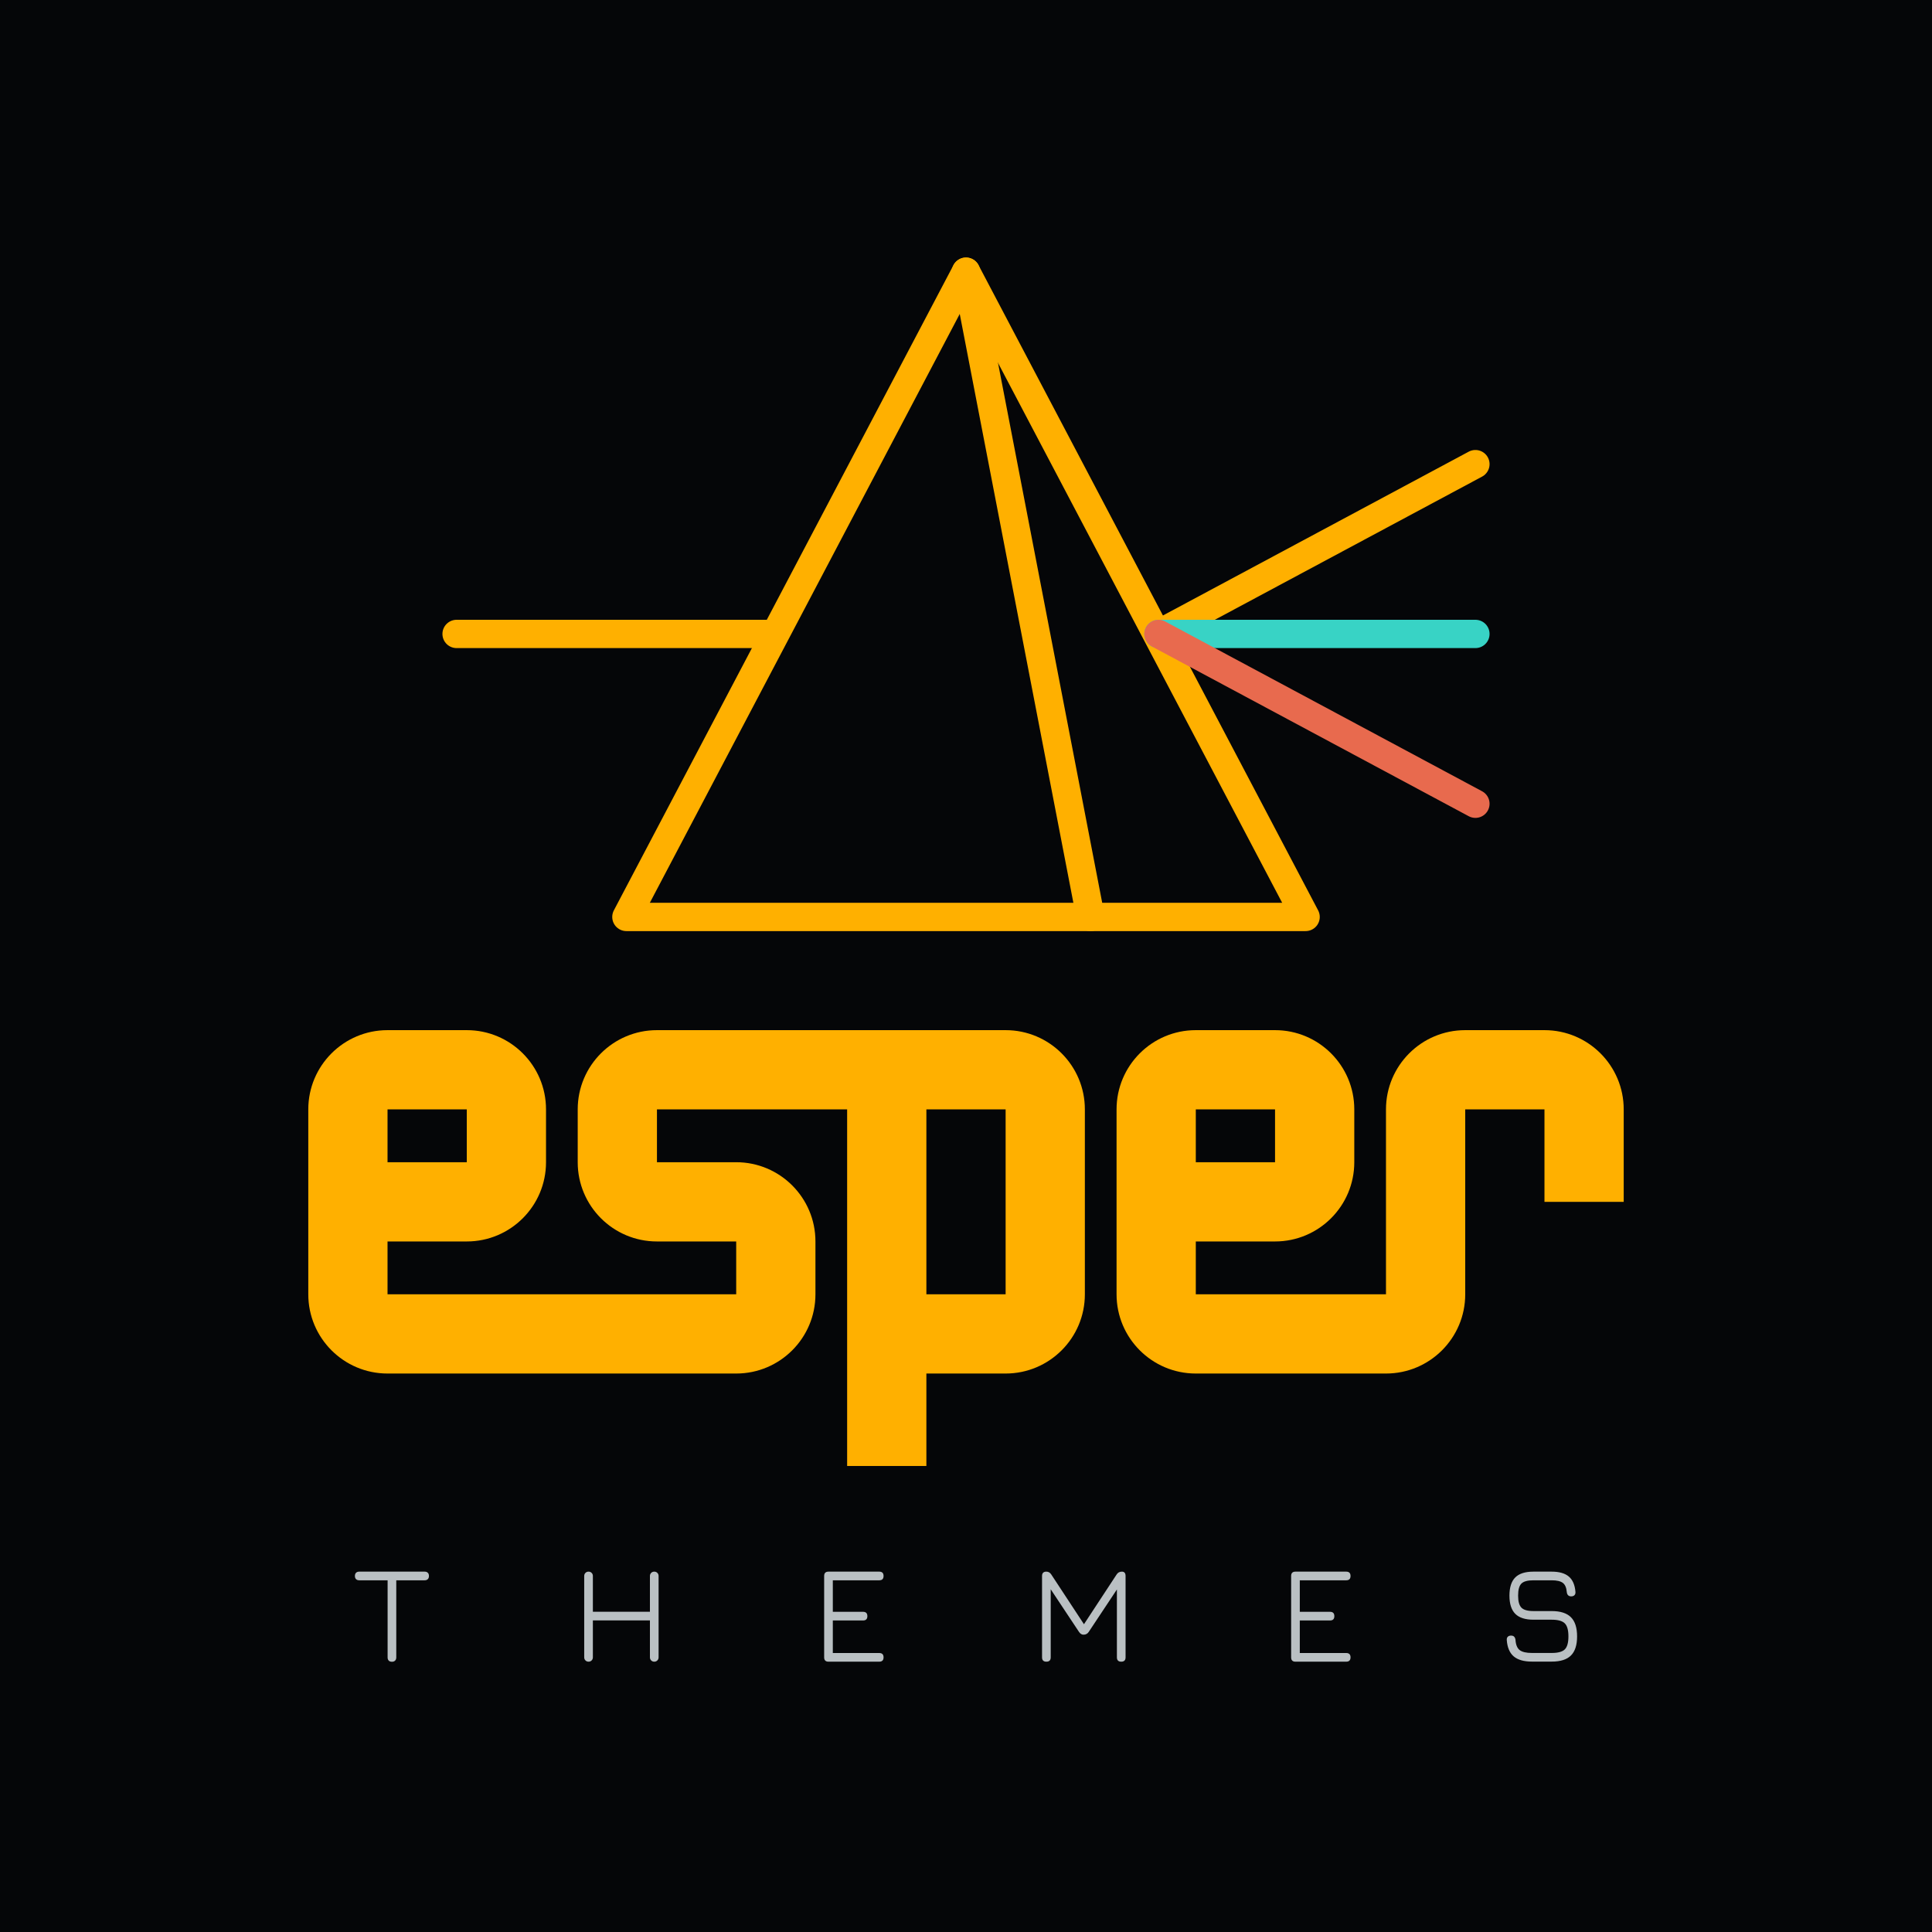
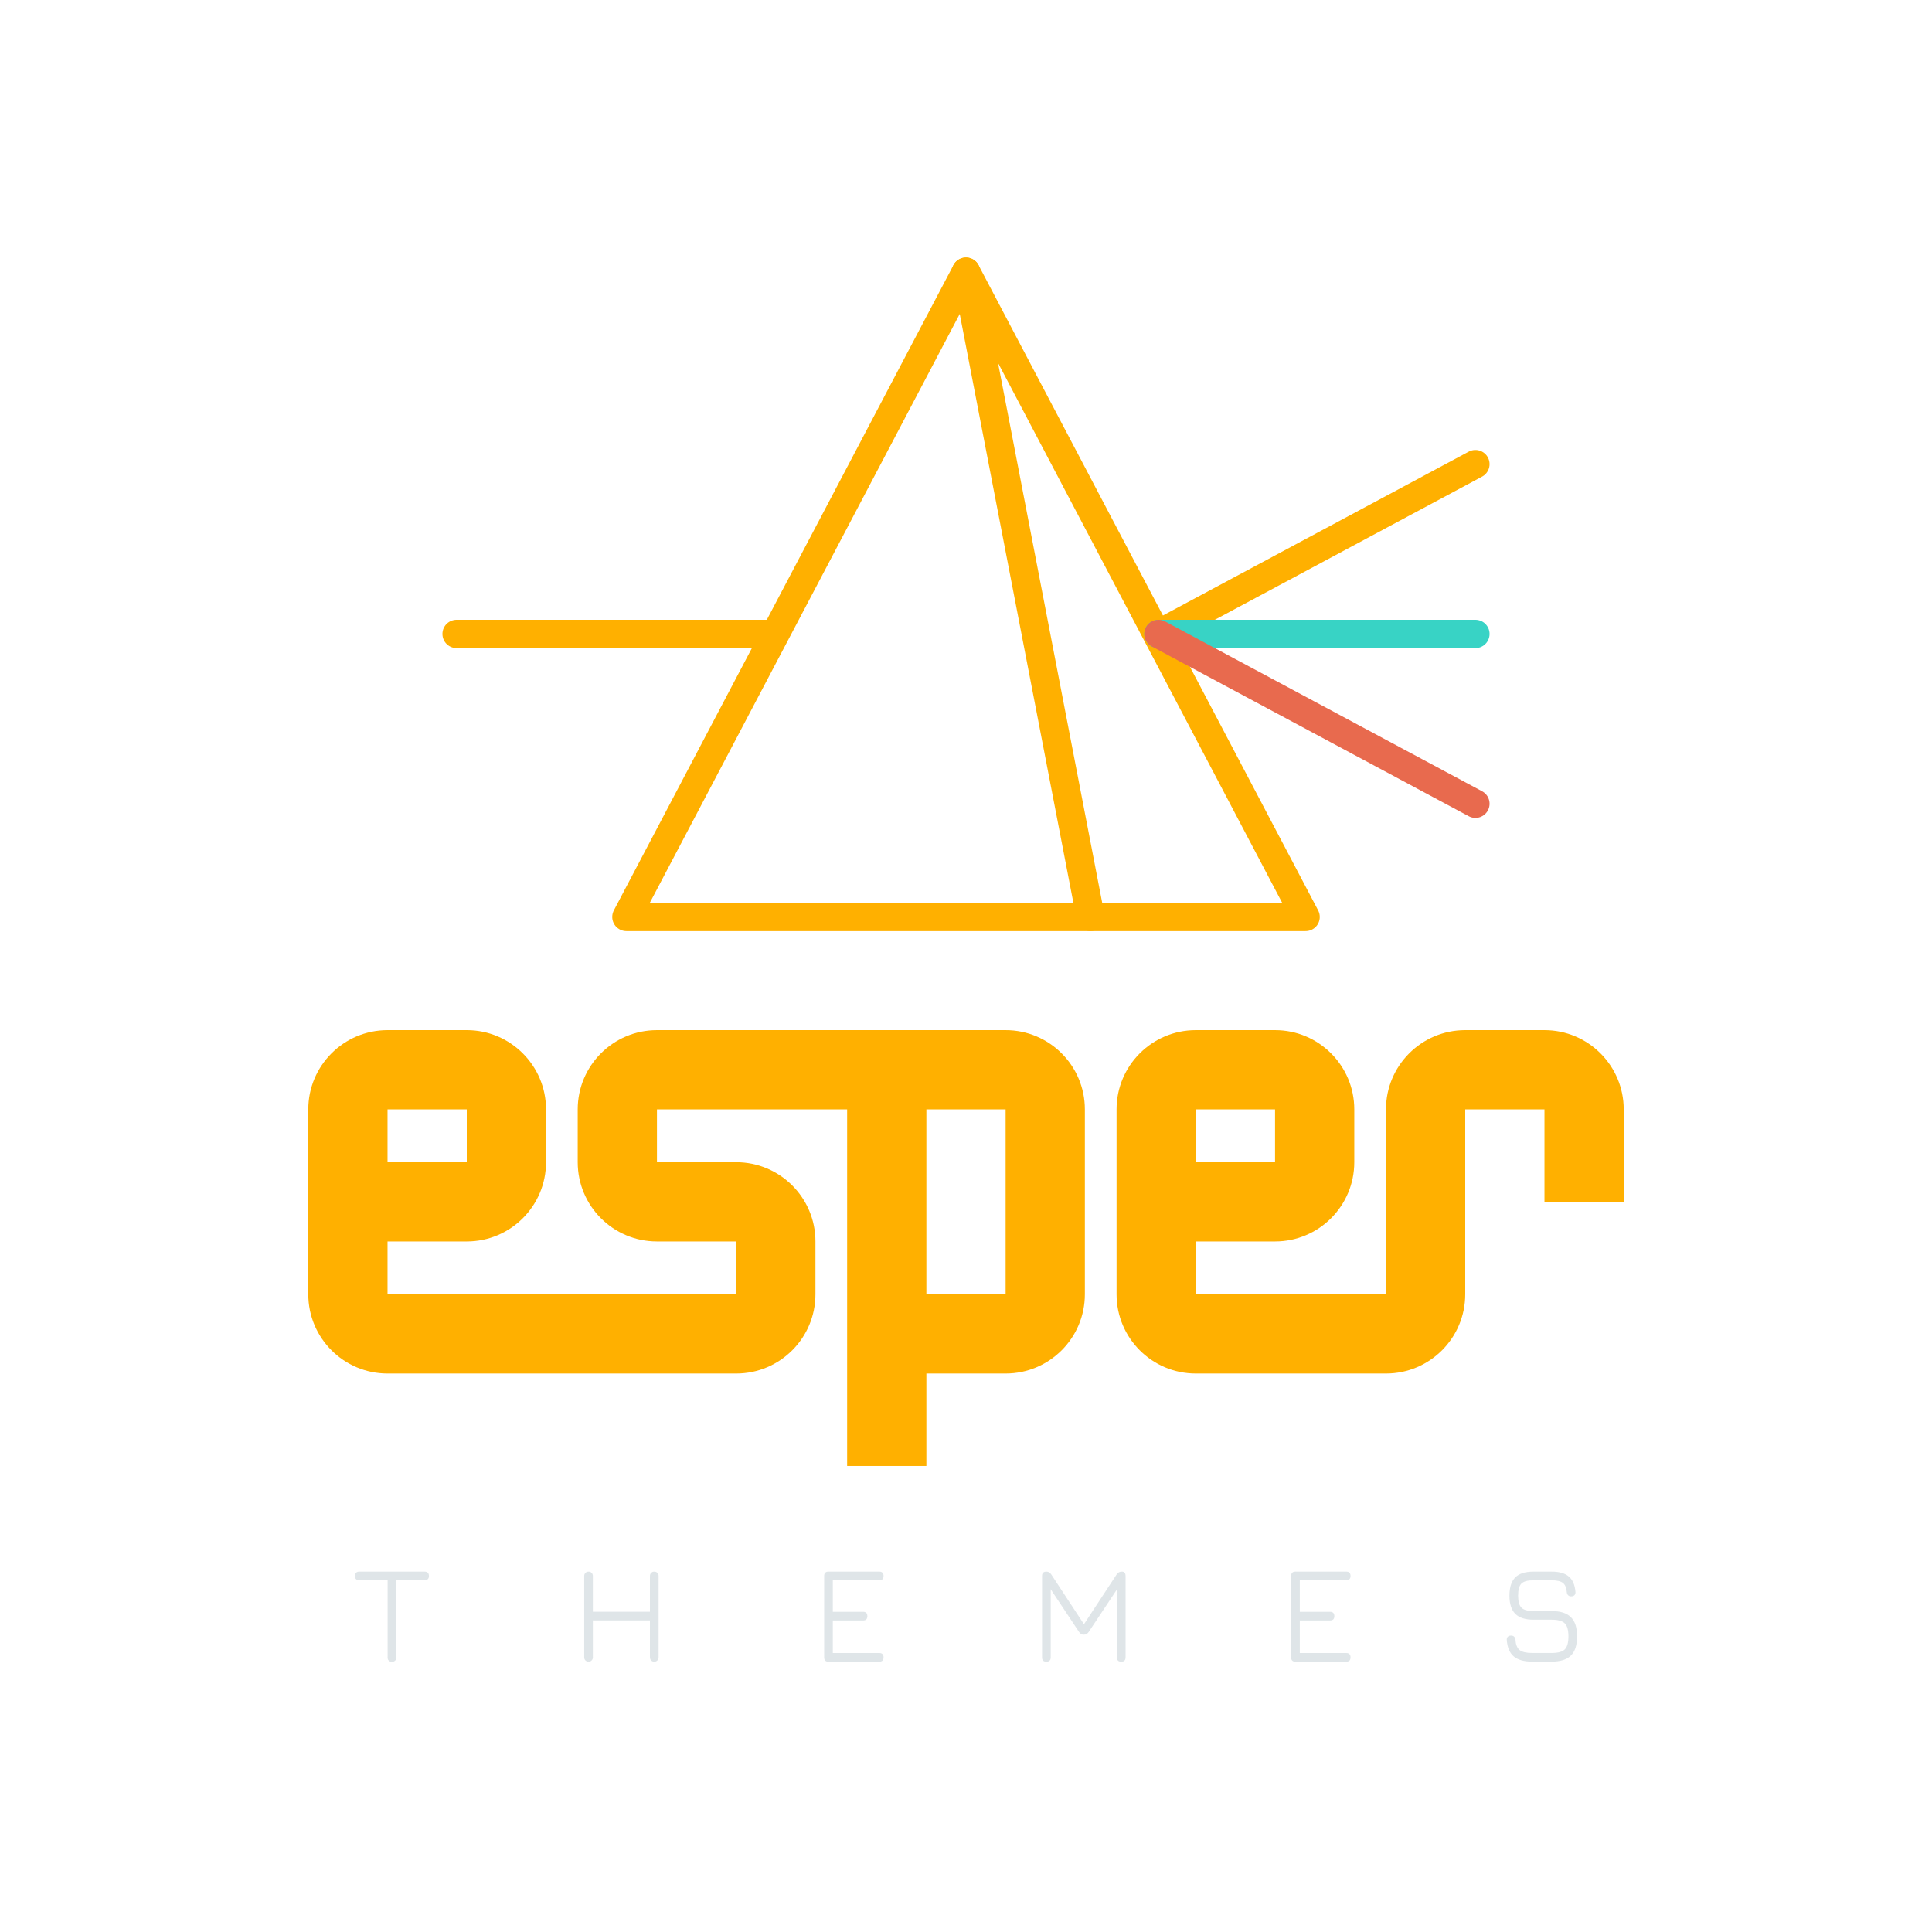
<svg xmlns="http://www.w3.org/2000/svg" viewBox="0 0 1024 1024" role="img" aria-label="Esper Themes">
-   <rect width="1024" height="1024" fill="#050608" />
  <g transform="translate(212 36) scale(3)" fill="none" stroke="#FFB000" stroke-width="5" stroke-linejoin="round" stroke-linecap="round">
    <polygon points="100,36 40,150 160,150" />
    <line x1="100" y1="36" x2="122" y2="150" />
    <line x1="10" y1="100" x2="66" y2="100" />
    <line x1="134" y1="100" x2="190" y2="70" stroke="#FFB000" />
    <line x1="134" y1="100" x2="190" y2="100" stroke="#38D3C5" />
    <line x1="134" y1="100" x2="190" y2="130" stroke="#E86A4E" />
  </g>
  <g transform="translate(30.4 567) scale(1.4)">
    <g fill="#FFB000">
      <path d="M110.0,65.0 L155.0,65.0 A30,30 0 0 0 185.0,35.0 L185.0,15.0 A30,30 0 0 0 155.0,-15.0 L125.0,-15.0 A30,30 0 0 0 95.0,15.0 L95.0,85.0 A30,30 0 0 0 125.0,115.0 L257.0,115.0 A30,30 0 0 0 287.0,85.0 L287.0,65.0 A30,30 0 0 0 257.0,35.0 L227.0,35.0 L227.0,15.0 L359.0,15.0 L359.0,85.0 L314.0,85.0 L314.0,115.0 L359.0,115.0 A30,30 0 0 0 389.0,85.0 L389.0,15.0 A30,30 0 0 0 359.0,-15.0 L227.0,-15.0 A30,30 0 0 0 197.0,15.0 L197.0,35.0 A30,30 0 0 0 227.0,65.0 L257.0,65.0 L257.0,85.0 L125.0,85.0 L125.0,15.0 L155.0,15.0 L155.0,35.0 L110.0,35.0 Z" />
      <rect x="299.0" y="0" width="30" height="150" />
      <path d="M416.0,65.0 L461.0,65.0 A30,30 0 0 0 491.0,35.0 L491.0,15.0 A30,30 0 0 0 461.0,-15.0 L431.0,-15.0 A30,30 0 0 0 401.0,15.0 L401.0,85.0 A30,30 0 0 0 431.0,115.0 L503.0,115.0 A30,30 0 0 0 533.0,85.0 L533.0,15.0 L563.0,15.0 L563.0,50.0 L593.0,50.0 L593.0,15.0 A30,30 0 0 0 563.0,-15.0 L533.0,-15.0 A30,30 0 0 0 503.0,15.0 L503.0,85.0 L431.0,85.0 L431.0,15.0 L461.0,15.0 L461.0,35.0 L416.0,35.0 Z" />
    </g>
    <path fill="#D9E0E4" fill-opacity="0.85" transform="translate(111.51 224.09)" d="M15.16 0.03L15.16 0.03Q14.38 0.03 13.95-0.40Q13.52-0.83 13.52-1.61L13.52-1.61L13.52-30.81L2.78-30.81Q2.00-30.81 1.57-31.24Q1.14-31.67 1.14-32.45L1.14-32.45Q1.14-33.23 1.57-33.66Q2.00-34.09 2.78-34.09L2.78-34.09L27.53-34.09Q28.31-34.09 28.74-33.66Q29.17-33.23 29.17-32.45L29.17-32.45Q29.17-31.67 28.74-31.24Q28.31-30.81 27.53-30.81L27.53-30.81L16.80-30.81L16.80-1.61Q16.80-0.86 16.37-0.42Q15.94 0.03 15.16 0.03ZM89.59 0L89.59 0Q88.89 0 88.42-0.47Q87.95-0.94 87.95-1.64L87.95-1.64L87.95-32.45Q87.95-33.15 88.42-33.62Q88.89-34.09 89.59-34.09L89.59-34.09Q90.29-34.09 90.76-33.62Q91.23-33.15 91.23-32.45L91.23-32.45L91.23-18.90L112.83-18.90L112.83-32.45Q112.83-33.15 113.30-33.62Q113.77-34.09 114.47-34.09L114.47-34.09Q115.17-34.09 115.64-33.62Q116.11-33.15 116.11-32.45L116.11-32.45L116.11-1.64Q116.11-0.94 115.64-0.47Q115.17 0 114.47 0L114.47 0Q113.77 0 113.30-0.47Q112.83-0.94 112.83-1.64L112.83-1.64L112.83-15.63L91.23-15.63L91.23-1.64Q91.23-0.94 90.76-0.47Q90.29 0 89.59 0ZM199.64 0L180.43 0Q178.79 0 178.79-1.64L178.79-1.64L178.79-32.45Q178.79-34.09 180.43-34.09L180.43-34.09L199.64-34.09Q201.28-34.09 201.28-32.45L201.28-32.45Q201.28-30.81 199.64-30.81L199.64-30.81L182.07-30.81L182.07-18.88L193.51-18.88Q195.15-18.88 195.15-17.24L195.15-17.24Q195.15-15.60 193.51-15.60L193.51-15.60L182.07-15.60L182.07-3.28L199.64-3.28Q201.28-3.28 201.28-1.64L201.28-1.64Q201.28 0 199.64 0L199.64 0ZM262.92 0L262.92 0Q261.28 0 261.28-1.64L261.28-1.64L261.28-32.45Q261.28-34.09 262.92-34.09L262.92-34.09Q264.07-34.09 264.77-33.02L264.77-33.02L277.48-13.68L276.75-13.57L289.52-33.02Q290.20-34.09 291.50-34.09L291.50-34.09Q292.90-34.09 292.90-32.45L292.90-32.45L292.90-1.64Q292.90 0 291.26 0L291.26 0Q289.62 0 289.62-1.64L289.62-1.64L289.62-29.17L290.61-28.83L278.96-11.28Q278.26-10.22 276.99-10.22L276.99-10.22Q275.97-10.22 275.27-11.28L275.27-11.28L263.62-28.83L264.56-28.52L264.56-1.64Q264.56 0 262.92 0ZM376.43 0L357.22 0Q355.58 0 355.58-1.64L355.58-1.64L355.58-32.45Q355.58-34.09 357.22-34.09L357.22-34.09L376.43-34.09Q378.07-34.09 378.07-32.45L378.07-32.45Q378.07-30.81 376.43-30.81L376.43-30.81L358.86-30.81L358.86-18.88L370.30-18.88Q371.94-18.88 371.94-17.24L371.94-17.24Q371.94-15.60 370.30-15.60L370.30-15.60L358.86-15.60L358.86-3.28L376.43-3.28Q378.07-3.28 378.07-1.64L378.07-1.64Q378.07 0 376.43 0L376.43 0ZM454.25-0.03L446.76-0.03Q442.18-0.03 439.85-2.00Q437.53-3.98 437.22-8.19L437.22-8.19Q437.16-9.00 437.61-9.44Q438.05-9.88 438.83-9.88L438.83-9.88Q439.61-9.88 440.01-9.46Q440.41-9.05 440.52-8.27L440.52-8.27Q440.70-5.49 442.10-4.39Q443.51-3.30 446.76-3.30L446.76-3.30L454.25-3.30Q457.83-3.30 459.20-4.67Q460.56-6.03 460.56-9.57L460.56-9.57Q460.56-13.16 459.17-14.52Q457.78-15.89 454.25-15.89L454.25-15.89L447.36-15.89Q442.65-15.89 440.44-18.11Q438.23-20.33 438.23-25.01L438.23-25.01Q438.23-29.69 440.43-31.89Q442.62-34.09 447.30-34.09L447.30-34.09L454.22-34.09Q458.51-34.09 460.71-32.23Q462.90-30.37 463.22-26.42L463.22-26.42Q463.29-25.64 462.85-25.18Q462.41-24.73 461.60-24.73L461.60-24.73Q460.85-24.73 460.43-25.16Q460.02-25.58 459.94-26.34L459.94-26.34Q459.73-28.86 458.43-29.84Q457.13-30.81 454.22-30.81L454.22-30.81L447.30-30.81Q443.98-30.81 442.74-29.55Q441.51-28.29 441.51-25.01L441.51-25.01Q441.51-21.74 442.77-20.45Q444.03-19.16 447.36-19.16L447.36-19.16L454.25-19.16Q459.16-19.16 461.50-16.84Q463.84-14.51 463.84-9.57L463.84-9.57Q463.84-4.65 461.51-2.34Q459.19-0.03 454.25-0.03L454.25-0.03Z" />
  </g>
</svg>
